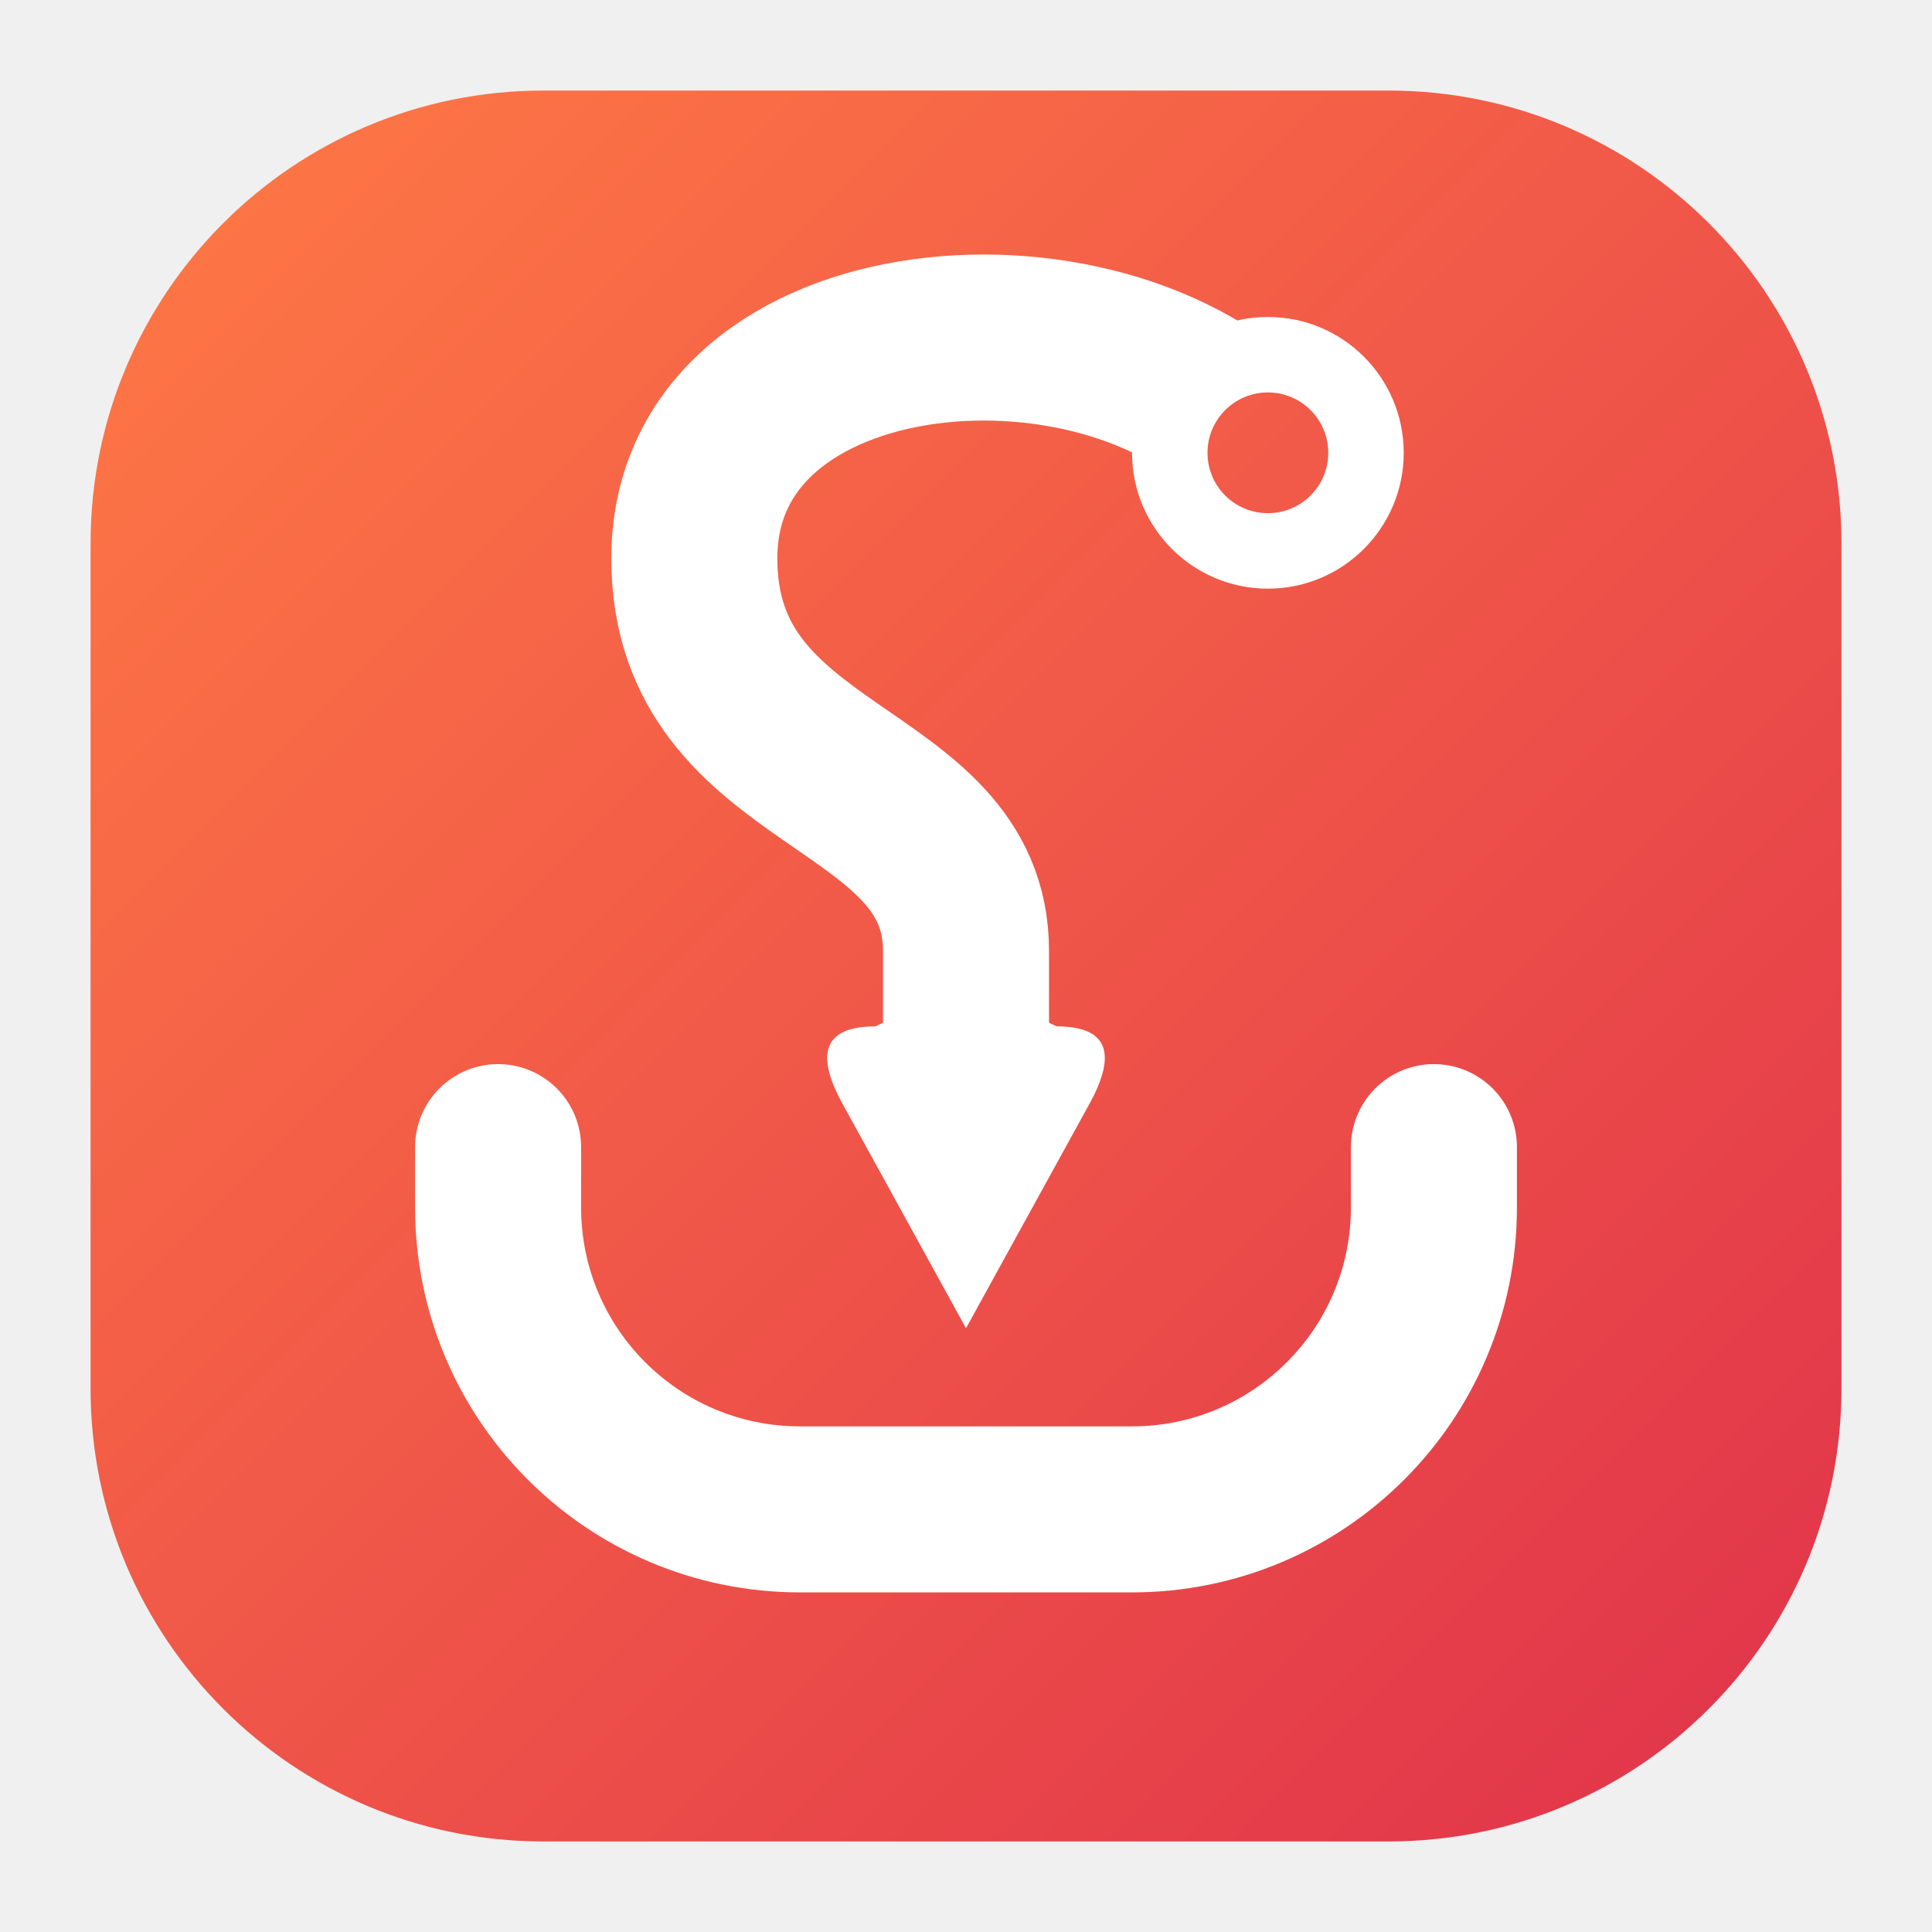
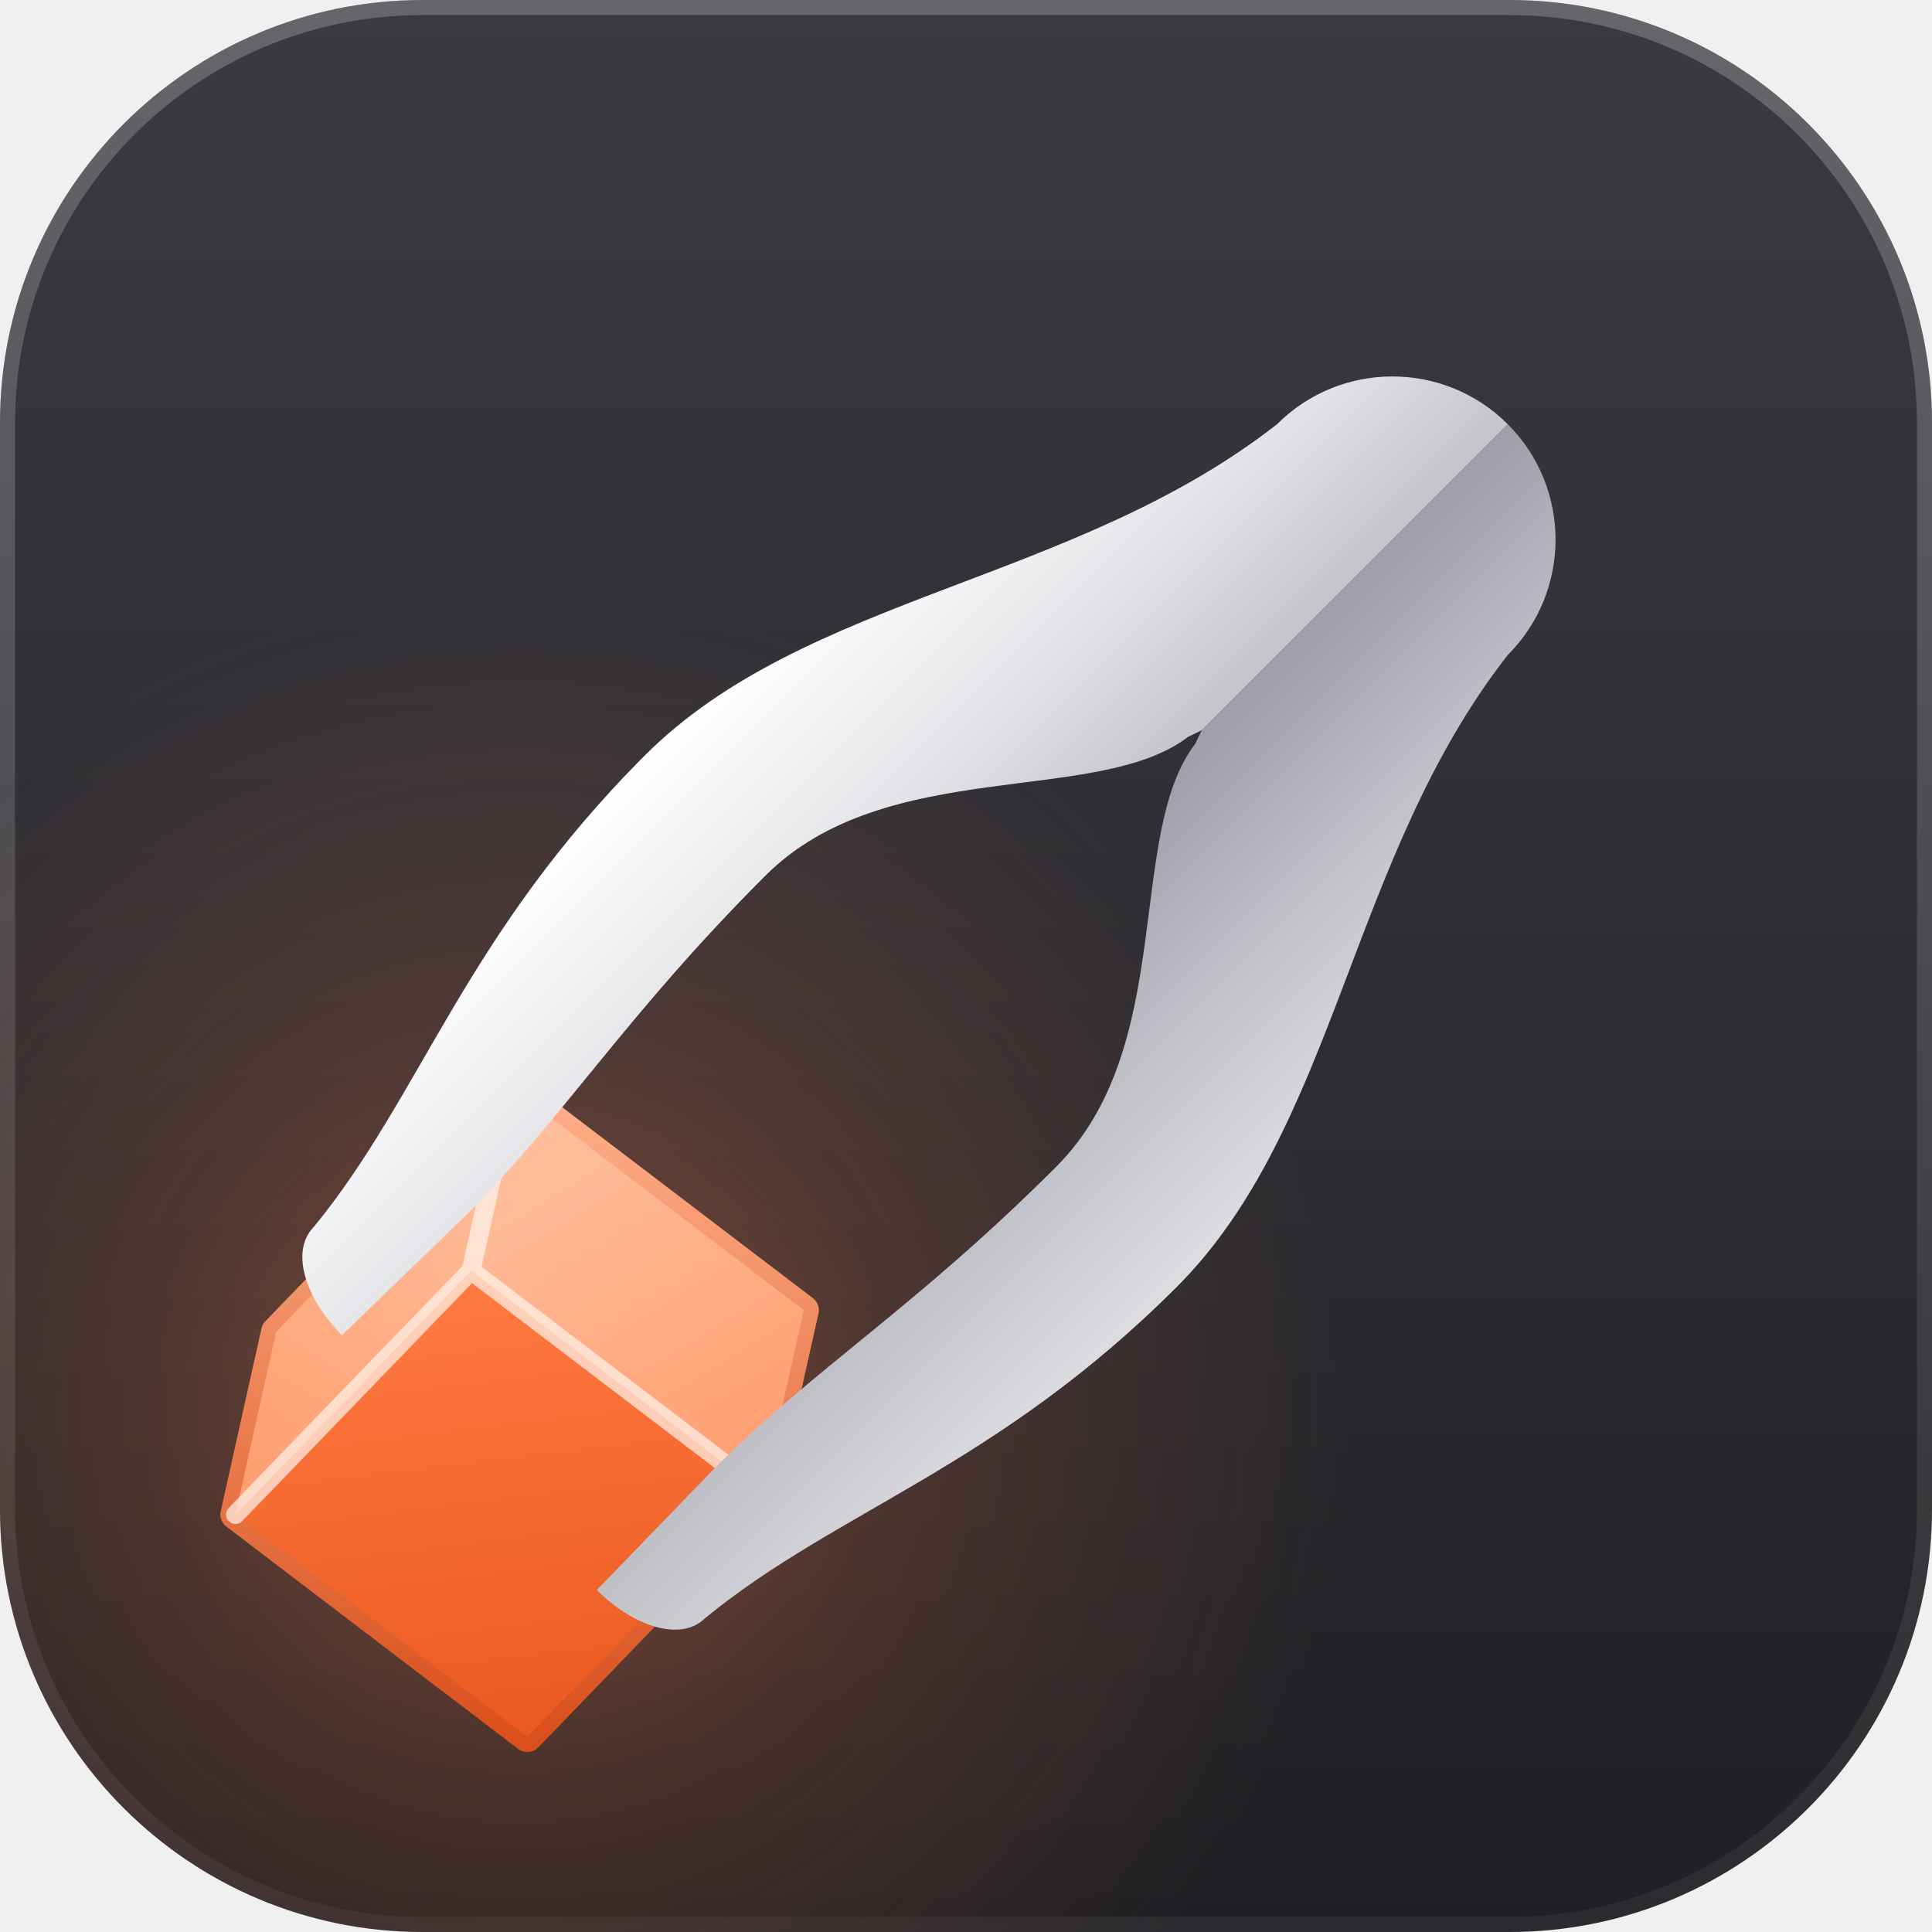
<svg xmlns="http://www.w3.org/2000/svg" viewBox="0 0 128 128">
  <defs>
-     <linearGradient id="tile" x1="0" y1="0" x2="1" y2="1">
-       <stop offset="0" stop-color="#ff7a45" />
-       <stop offset="1" stop-color="#e0324b" />
+     <linearGradient id="tb" gradientUnits="userSpaceOnUse" x1="0" y1="0" x2="0" y2="128">
+       <stop offset="0" stop-color="#3a3a41" />
+       <stop offset="1" stop-color="#202024" />
    </linearGradient>
-     <mask id="eye" maskUnits="userSpaceOnUse" x="0" y="0" width="128" height="128">
-       <rect width="128" height="128" fill="#fff" />
-       <circle cx="84" cy="30" r="4" fill="#000" />
-     </mask>
+     <linearGradient id="tr" gradientUnits="userSpaceOnUse" x1="0" y1="0" x2="0" y2="128">
+       <stop offset="0" stop-color="#ffffff" stop-opacity="0.22" />
+       <stop offset="1" stop-color="#ffffff" stop-opacity="0.05" />
+     </linearGradient>
+     <clipPath id="tc">
+       <rect width="128" height="128" rx="28" />
+     </clipPath>
+     <radialGradient id="h" gradientUnits="userSpaceOnUse" cx="34.43" cy="93.57" r="55">
+       <stop offset="0" stop-color="#ff7a45" stop-opacity="0.42" />
+       <stop offset="0.45" stop-color="#ff7a45" stop-opacity="0.168" />
+       <stop offset="1" stop-color="#ff7a45" stop-opacity="0" />
+     </radialGradient>
+     <linearGradient id="bu" gradientUnits="userSpaceOnUse" x1="0" y1="-26.5" x2="0" y2="-1">
+       <stop offset="0" stop-color="#dcdce1" />
+       <stop offset="0.55" stop-color="#bebec6" />
+       <stop offset="1" stop-color="#a0a0a9" />
+     </linearGradient>
+     <linearGradient id="bl" gradientUnits="userSpaceOnUse" x1="0" y1="26.5" x2="0" y2="1">
+       <stop offset="0" stop-color="#ffffff" />
+       <stop offset="0.55" stop-color="#e6e6ea" />
+       <stop offset="1" stop-color="#c6c6cd" />
+     </linearGradient>
+     <linearGradient id="cr" gradientUnits="userSpaceOnUse" x1="34.43" y1="72.07" x2="34.43" y2="115.08">
+       <stop offset="0" stop-color="#ffb08a" />
+       <stop offset="1" stop-color="#d9501c" />
+     </linearGradient>
+     <linearGradient id="ctop" gradientUnits="userSpaceOnUse" x1="33.91" y1="72.07" x2="50.55" y2="98.91">
+       <stop offset="0" stop-color="#ffc3a2" />
+       <stop offset="1" stop-color="#ff9c6e" />
+     </linearGradient>
+     <linearGradient id="cfront" gradientUnits="userSpaceOnUse" x1="31.21" y1="84.18" x2="34.94" y2="115.08">
+       <stop offset="0" stop-color="#ff7a42" />
+       <stop offset="1" stop-color="#ea5a20" />
+     </linearGradient>
+     <linearGradient id="cleft" gradientUnits="userSpaceOnUse" x1="33.91" y1="72.07" x2="15.6" y2="100.34">
+       <stop offset="0" stop-color="#ffc3a2" />
+       <stop offset="1" stop-color="#ff9c6e" />
+     </linearGradient>
  </defs>
-   <rect x="6" y="6" width="116" height="116" rx="30" fill="url(#tile)" />
-   <g fill="#fff">
-     <g mask="url(#eye)">
-       <path d="M84 30C74 18 46 20 46 37C46 52 64 51 64 63V72" fill="none" stroke="#fff" stroke-width="11" stroke-linecap="round" stroke-linejoin="round" />
-       <circle cx="84" cy="30" r="9" />
+   <rect width="128" height="128" rx="28" fill="url(#tb)" />
+   <rect x=".5" y=".5" width="127" height="127" rx="27.5" fill="none" stroke="url(#tr)" />
+   <g clip-path="url(#tc)">
+     <circle cx="34.43" cy="93.57" r="55" fill="url(#h)" />
+     <path d="M15.6 100.34L18.3 88.23L33.91 72.07L53.25 86.8L50.55 98.91L34.94 115.08Z" fill="url(#cr)" stroke="url(#cr)" stroke-width="2" stroke-linejoin="round" />
+     <path d="M33.91 72.07L53.25 86.8L50.55 98.91L31.21 84.18Z" fill="url(#ctop)" />
+     <path d="M15.6 100.34L34.94 115.08L50.55 98.91L31.21 84.18Z" fill="url(#cfront)" />
+     <path d="M18.3 88.23L15.6 100.34L31.21 84.18L33.91 72.07Z" fill="url(#cleft)" />
+     <path d="M31.21 84.18L50.55 98.91M31.21 84.18L33.91 72.07M15.6 100.34L31.21 84.18" fill="none" stroke="#fff6ee" stroke-opacity="0.7" stroke-width="1.25" stroke-linecap="round" />
+     <g transform="translate(92.25 35.75) rotate(135) scale(0.94)">
+       <path d="M-11.5 0C-11.5 -6.35 -6.35 -11.5 0 -11.5C18 -13.7 32 -26.5 48 -26.5C66 -26.5 76 -20.7 88 -19.5C90.4 -19.5 92 -16.35 92 -12.7L80 -12.5C70 -12.5 62 -14.5 48 -14.5C36 -14.5 28 -1.4 20 -0.35L19 0L-11.5 0Z" fill="url(#bu)" />
+       <path d="M-11.5 0C-11.5 6.35 -6.35 11.5 0 11.5C18 13.7 32 26.5 48 26.5C66 26.5 76 20.7 88 19.5C90.4 19.5 92 16.35 92 12.7L80 12.5C70 12.5 62 14.5 48 14.5C36 14.5 28 1.4 20 0.35L19 0L-11.5 0Z" fill="url(#bl)" />
    </g>
-     <path d="M64 88L55.82 73.13Q53 68 58 68Q64 65 70 68Q75 68 72.18 73.13Z" />
-     <path d="M33 76v4a20 20 0 0 0 20 20h22a20 20 0 0 0 20-20v-4" fill="none" stroke="#fff" stroke-width="11" stroke-linecap="round" stroke-linejoin="round" />
  </g>
</svg>
